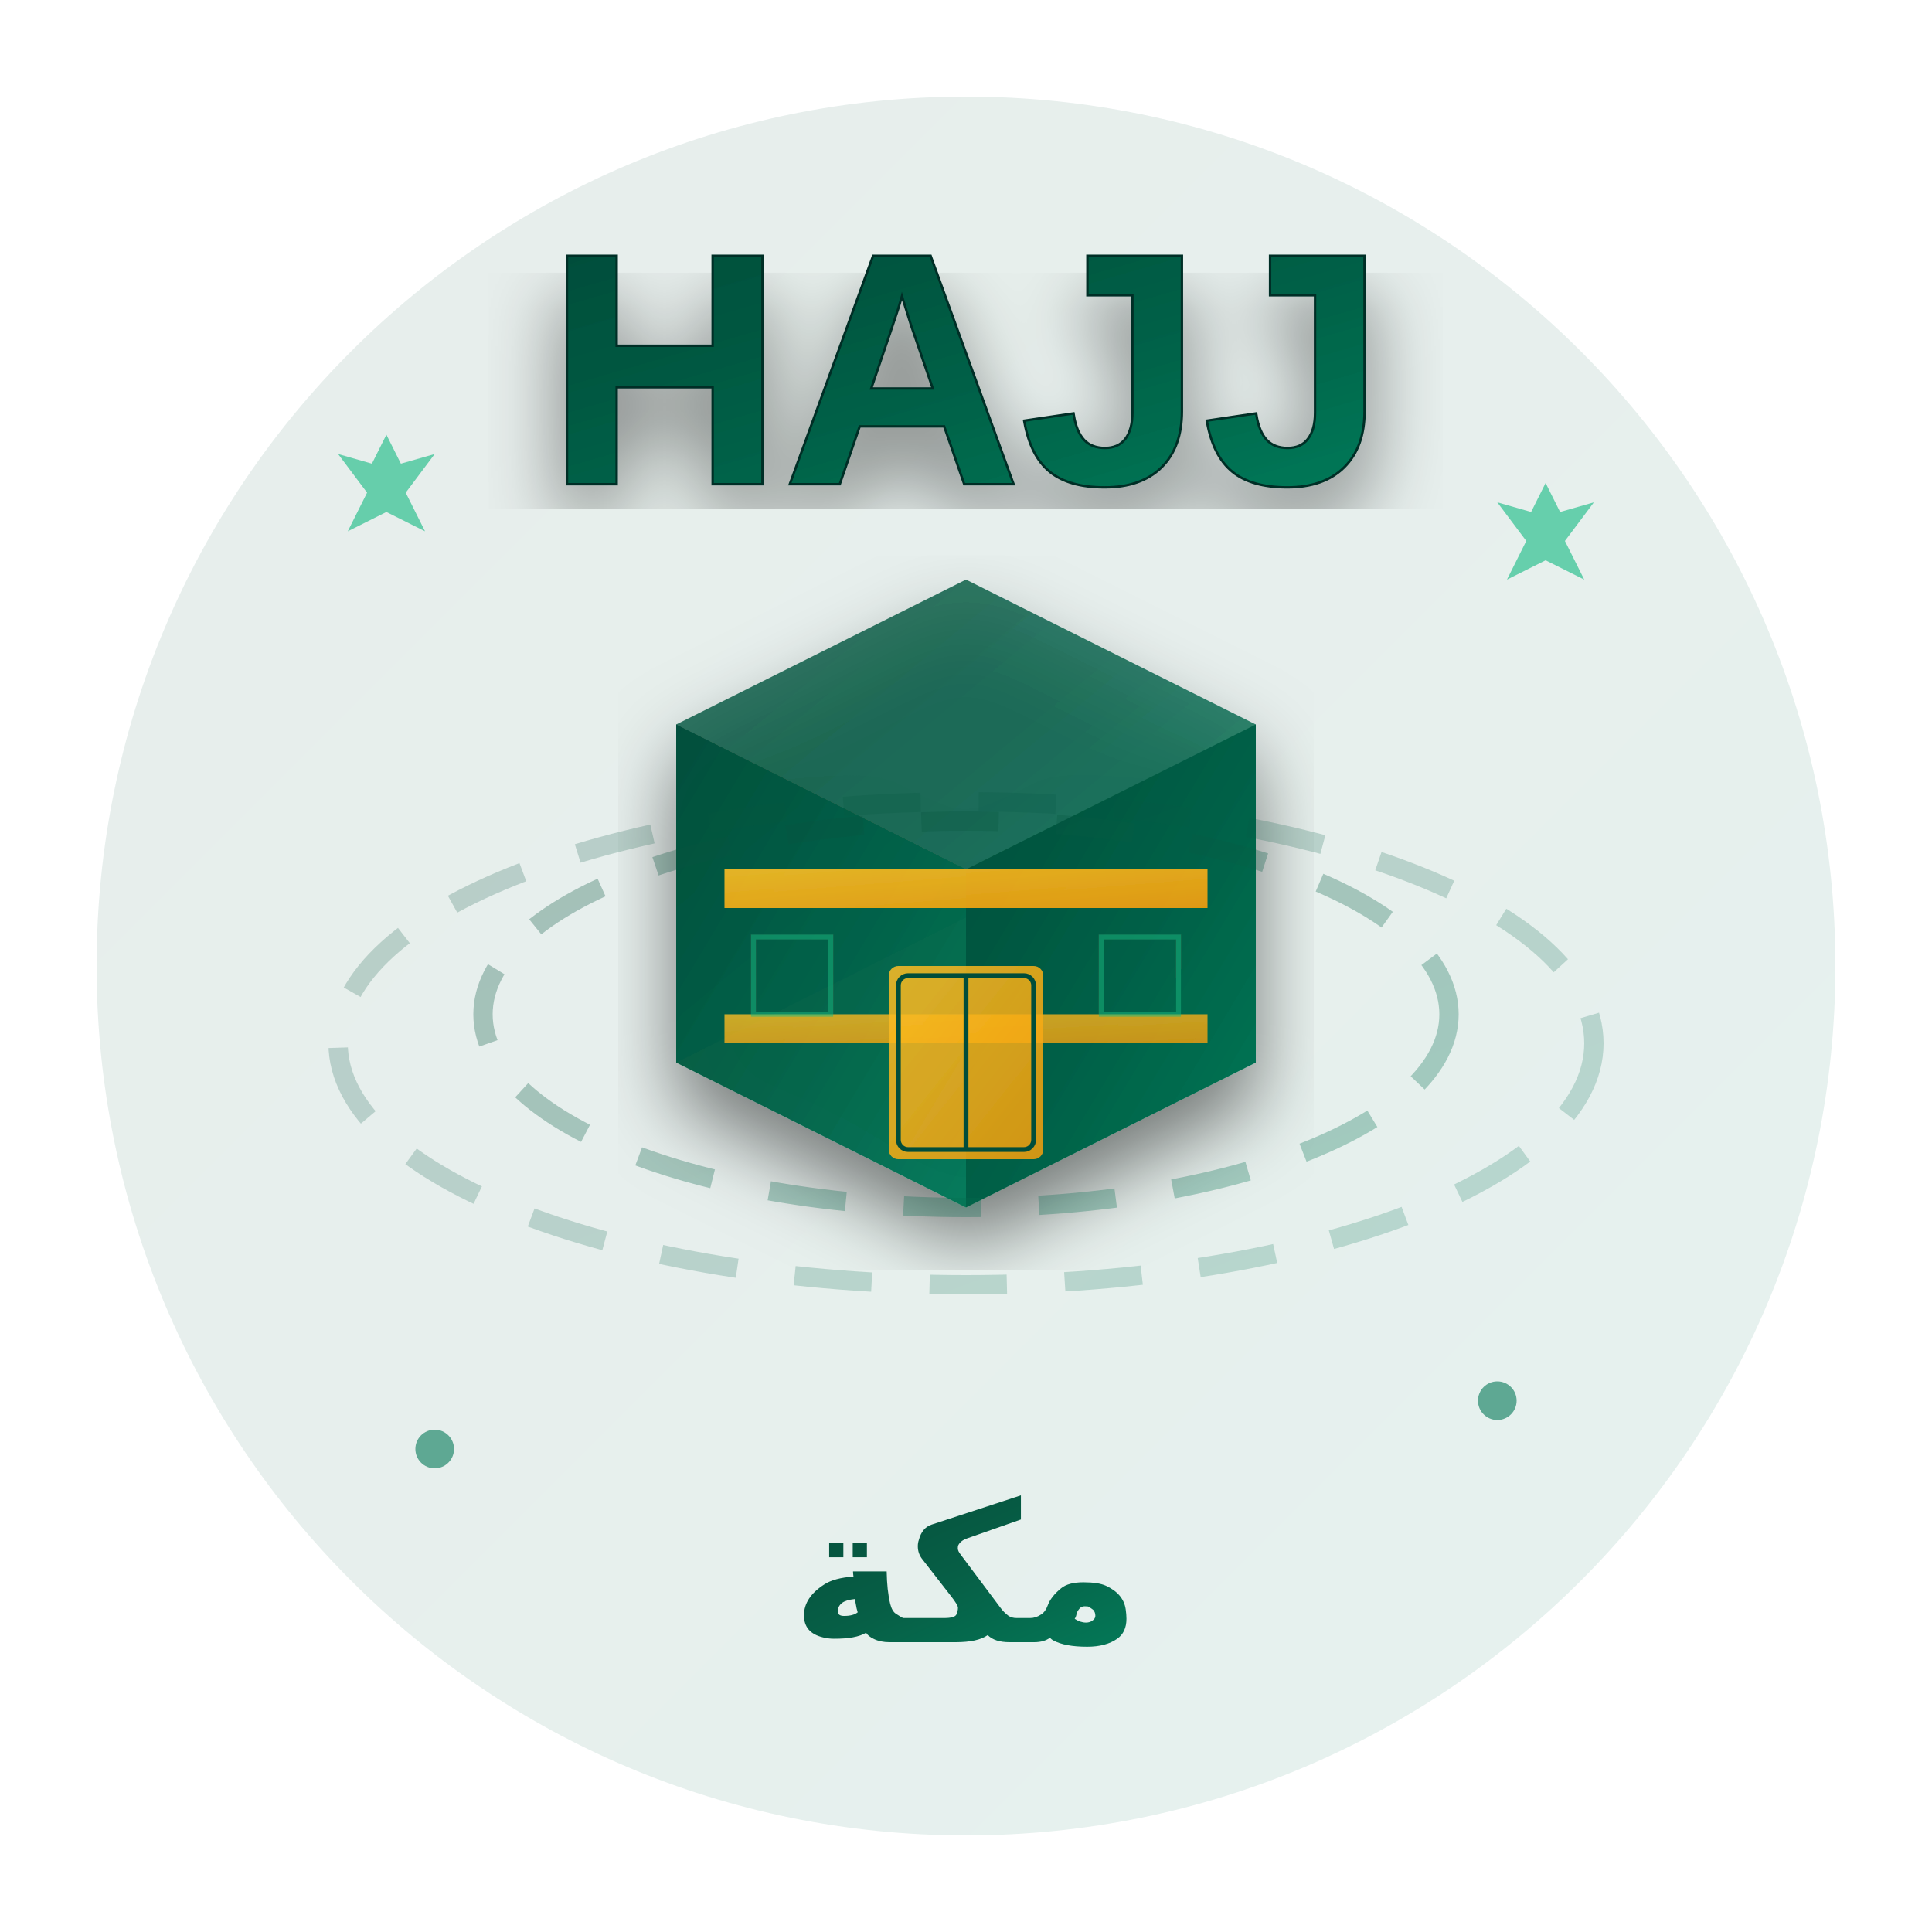
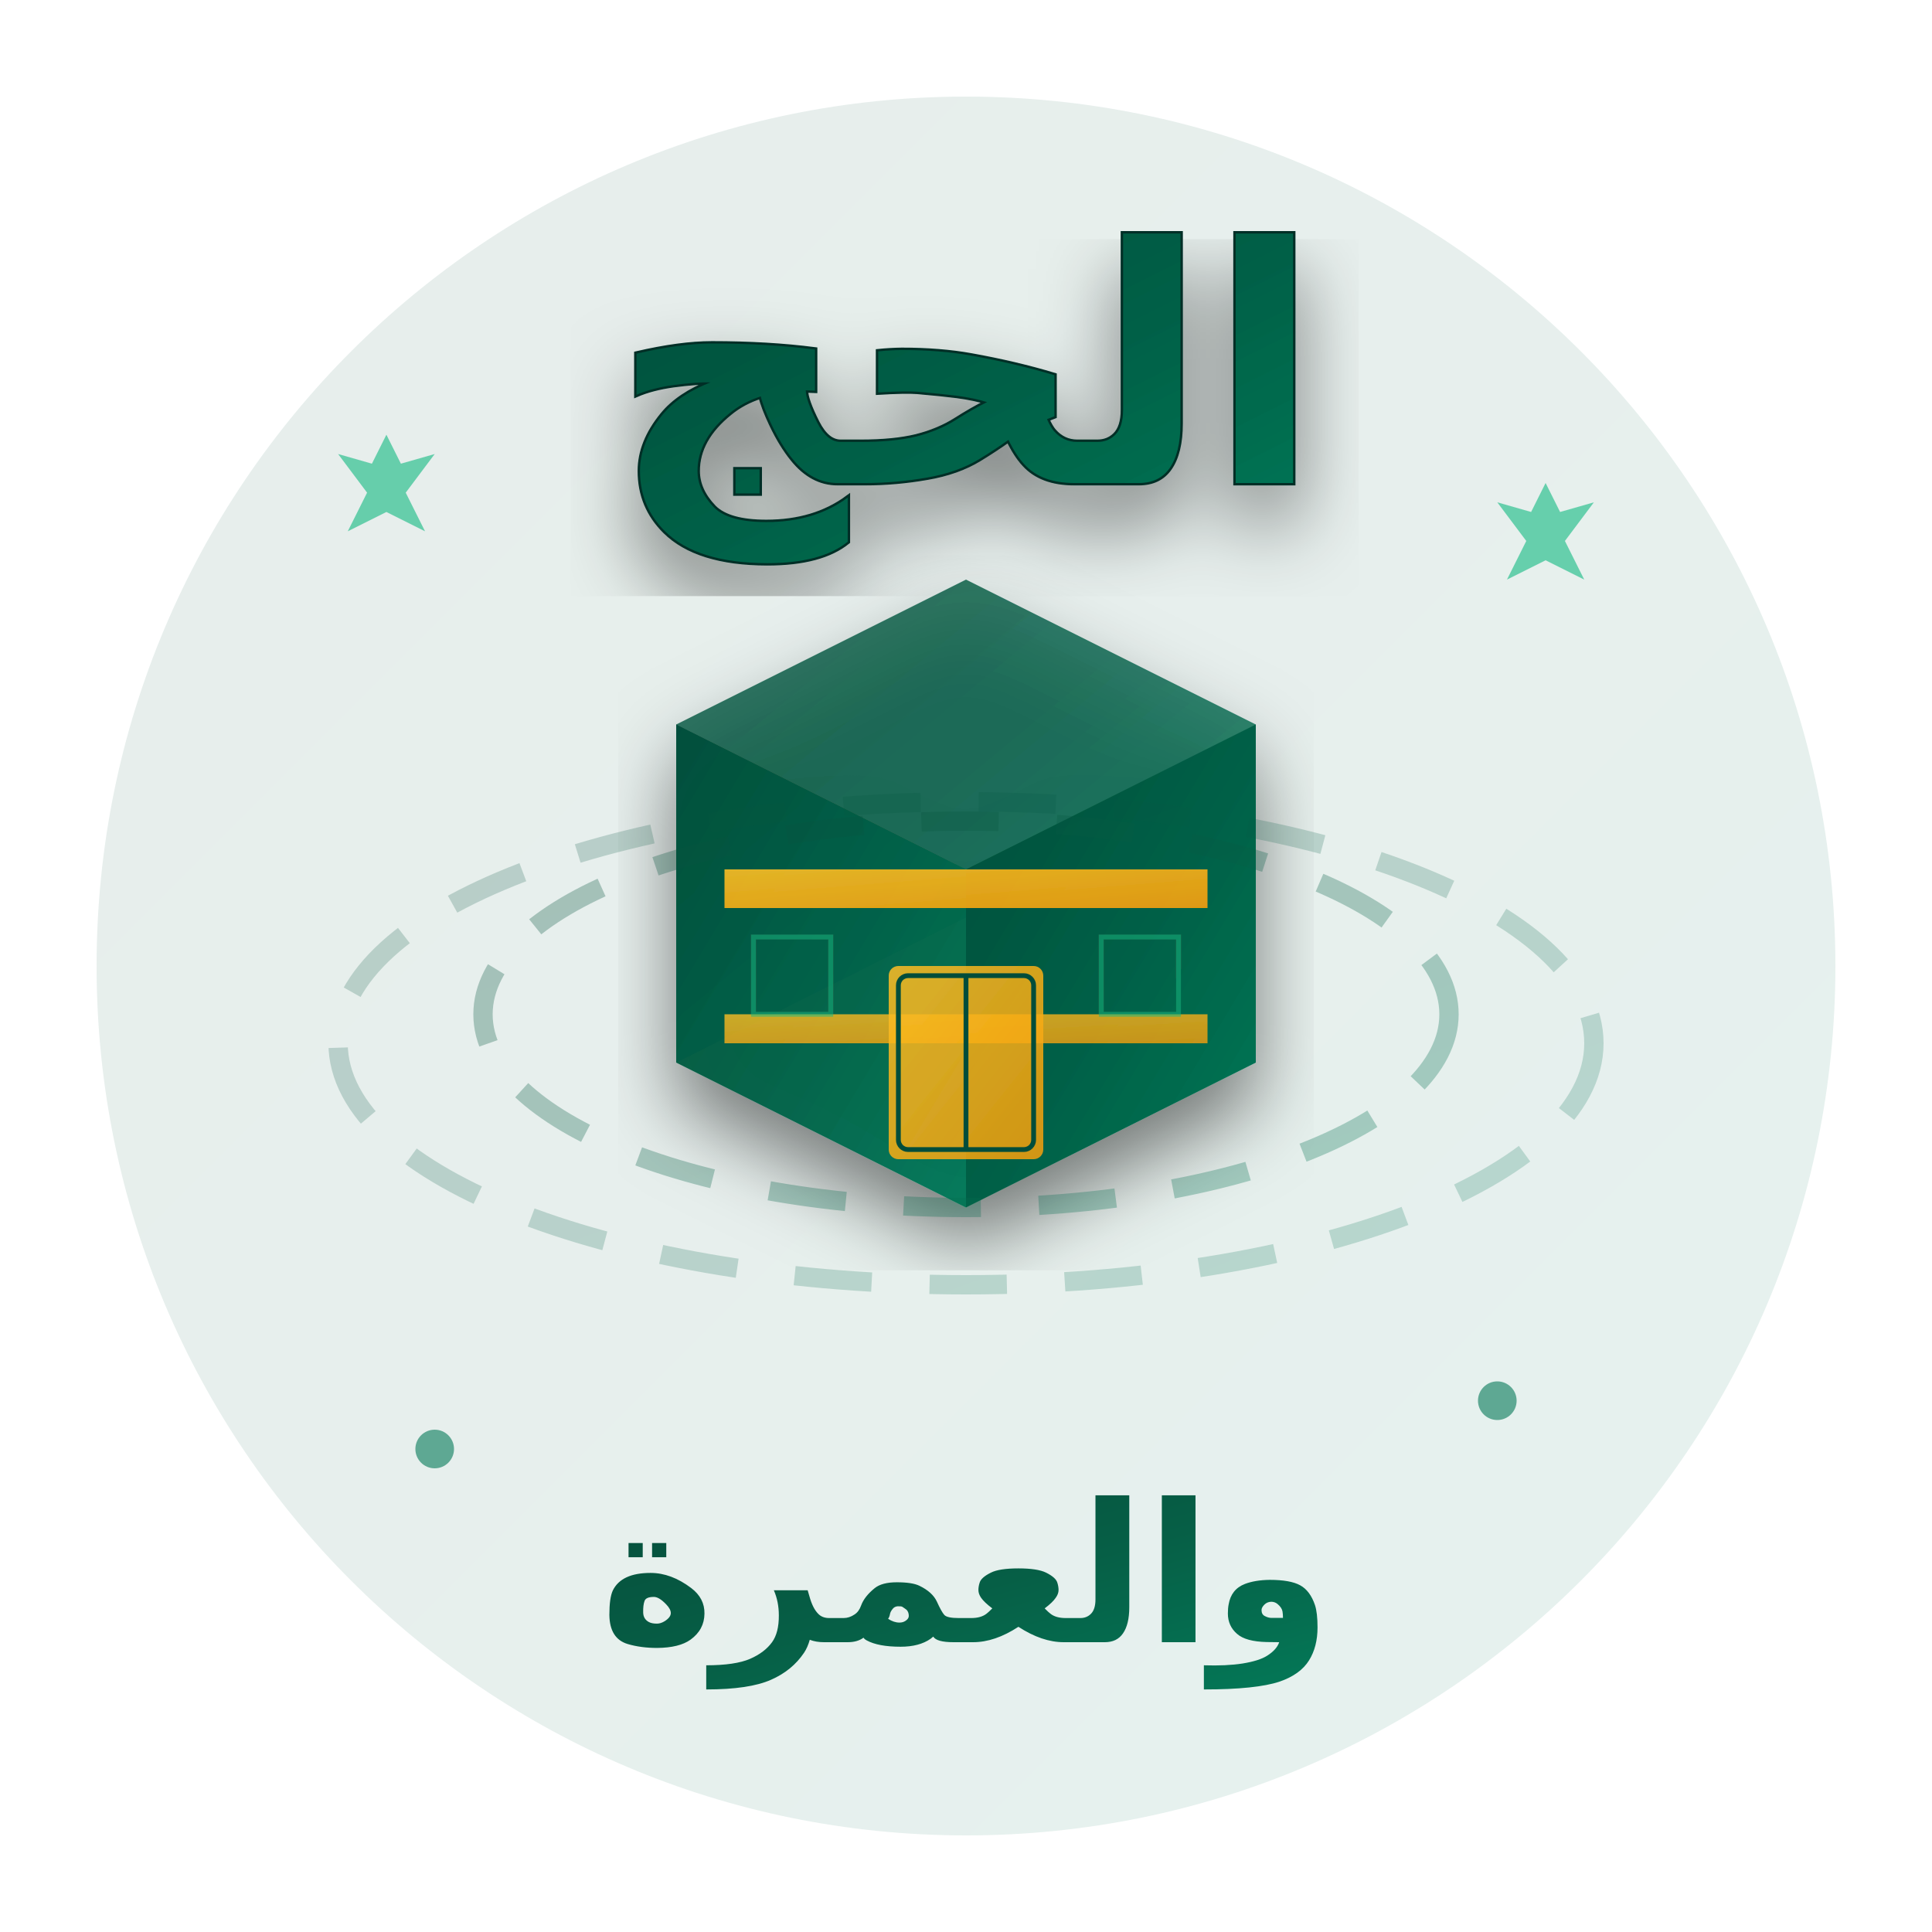
<svg xmlns="http://www.w3.org/2000/svg" viewBox="0 0 200 200">
  <defs>
    <linearGradient id="hajjGrad" x1="0%" y1="0%" x2="100%" y2="100%">
      <stop offset="0%" style="stop-color:#064e3b;stop-opacity:1" />
      <stop offset="50%" style="stop-color:#065f46;stop-opacity:1" />
      <stop offset="100%" style="stop-color:#047857;stop-opacity:1" />
    </linearGradient>
    <linearGradient id="goldAccent" x1="0%" y1="0%" x2="100%" y2="100%">
      <stop offset="0%" style="stop-color:#fbbf24;stop-opacity:1" />
      <stop offset="100%" style="stop-color:#f59e0b;stop-opacity:1" />
    </linearGradient>
    <filter id="kaabaShadow">
      <feDropShadow dx="0" dy="4" stdDeviation="4" flood-opacity="0.5" />
    </filter>
  </defs>
  <circle cx="100" cy="100" r="90" fill="url(#hajjGrad)" opacity="0.1" />
  <g filter="url(#kaabaShadow)">
    <g transform="translate(100, 95)">
      <path d="M 0 -35 L -30 -20 L -30 15 L 0 0 L 30 15 L 30 -20 Z" fill="url(#hajjGrad)" opacity="0.8" />
      <path d="M -30 -20 L -30 15 L 0 30 L 0 -5 Z" fill="url(#hajjGrad)" opacity="0.95" />
      <path d="M 30 -20 L 30 15 L 0 30 L 0 -5 Z" fill="url(#hajjGrad)" />
      <rect x="-25" y="-5" width="50" height="4" fill="url(#goldAccent)" opacity="0.9" />
      <rect x="-25" y="10" width="50" height="3" fill="url(#goldAccent)" opacity="0.8" />
      <rect x="-8" y="5" width="16" height="20" rx="1" fill="url(#goldAccent)" opacity="0.85" />
      <rect x="-7" y="6" width="14" height="18" rx="1" fill="none" stroke="#064e3b" stroke-width="0.5" />
      <line x1="0" y1="6" x2="0" y2="24" stroke="#064e3b" stroke-width="0.5" />
      <g opacity="0.5">
        <rect x="-22" y="2" width="8" height="8" fill="none" stroke="#10b981" stroke-width="0.5" />
        <rect x="14" y="2" width="8" height="8" fill="none" stroke="#10b981" stroke-width="0.5" />
      </g>
    </g>
  </g>
  <g opacity="0.3" fill="none" stroke="url(#hajjGrad)" stroke-width="2">
    <ellipse cx="100" cy="105" rx="50" ry="20" stroke-dasharray="8,6" />
    <ellipse cx="100" cy="108" rx="65" ry="25" stroke-dasharray="8,6" opacity="0.7" />
  </g>
  <g filter="url(#kaabaShadow)">
-     <text x="100" y="50" font-family="Arial, sans-serif" font-size="34" font-weight="bold" fill="url(#hajjGrad)" text-anchor="middle" stroke="#032f26" stroke-width="0.5">HAJJ</text>
-     <text x="100" y="50" font-family="Arial, sans-serif" font-size="34" font-weight="bold" fill="url(#hajjGrad)" text-anchor="middle">HAJJ</text>
+     <text x="100" y="50" font-family="Arial, sans-serif" font-size="34" font-weight="bold" fill="url(#hajjGrad)" text-anchor="middle" stroke="#032f26" stroke-width="0.5">الحج</text>
+     <text x="100" y="50" font-family="Arial, sans-serif" font-size="34" font-weight="bold" fill="url(#hajjGrad)" text-anchor="middle">الحج</text>
  </g>
-   <text x="100" y="170" font-family="Arial, sans-serif" font-size="20" font-weight="600" fill="url(#hajjGrad)" text-anchor="middle">مكة</text>
+   <text x="100" y="170" font-family="Arial, sans-serif" font-size="20" font-weight="600" fill="url(#hajjGrad)" text-anchor="middle">والعمرة</text>
  <g opacity="0.6">
    <path d="M 40 45 L 41.5 48 L 45 47 L 42 51 L 44 55 L 40 53 L 36 55 L 38 51 L 35 47 L 38.5 48 Z" fill="#10b981" />
    <path d="M 160 50 L 161.5 53 L 165 52 L 162 56 L 164 60 L 160 58 L 156 60 L 158 56 L 155 52 L 158.5 53 Z" fill="#10b981" />
    <circle cx="45" cy="150" r="2" fill="#047857" />
    <circle cx="155" cy="145" r="2" fill="#047857" />
  </g>
</svg>
